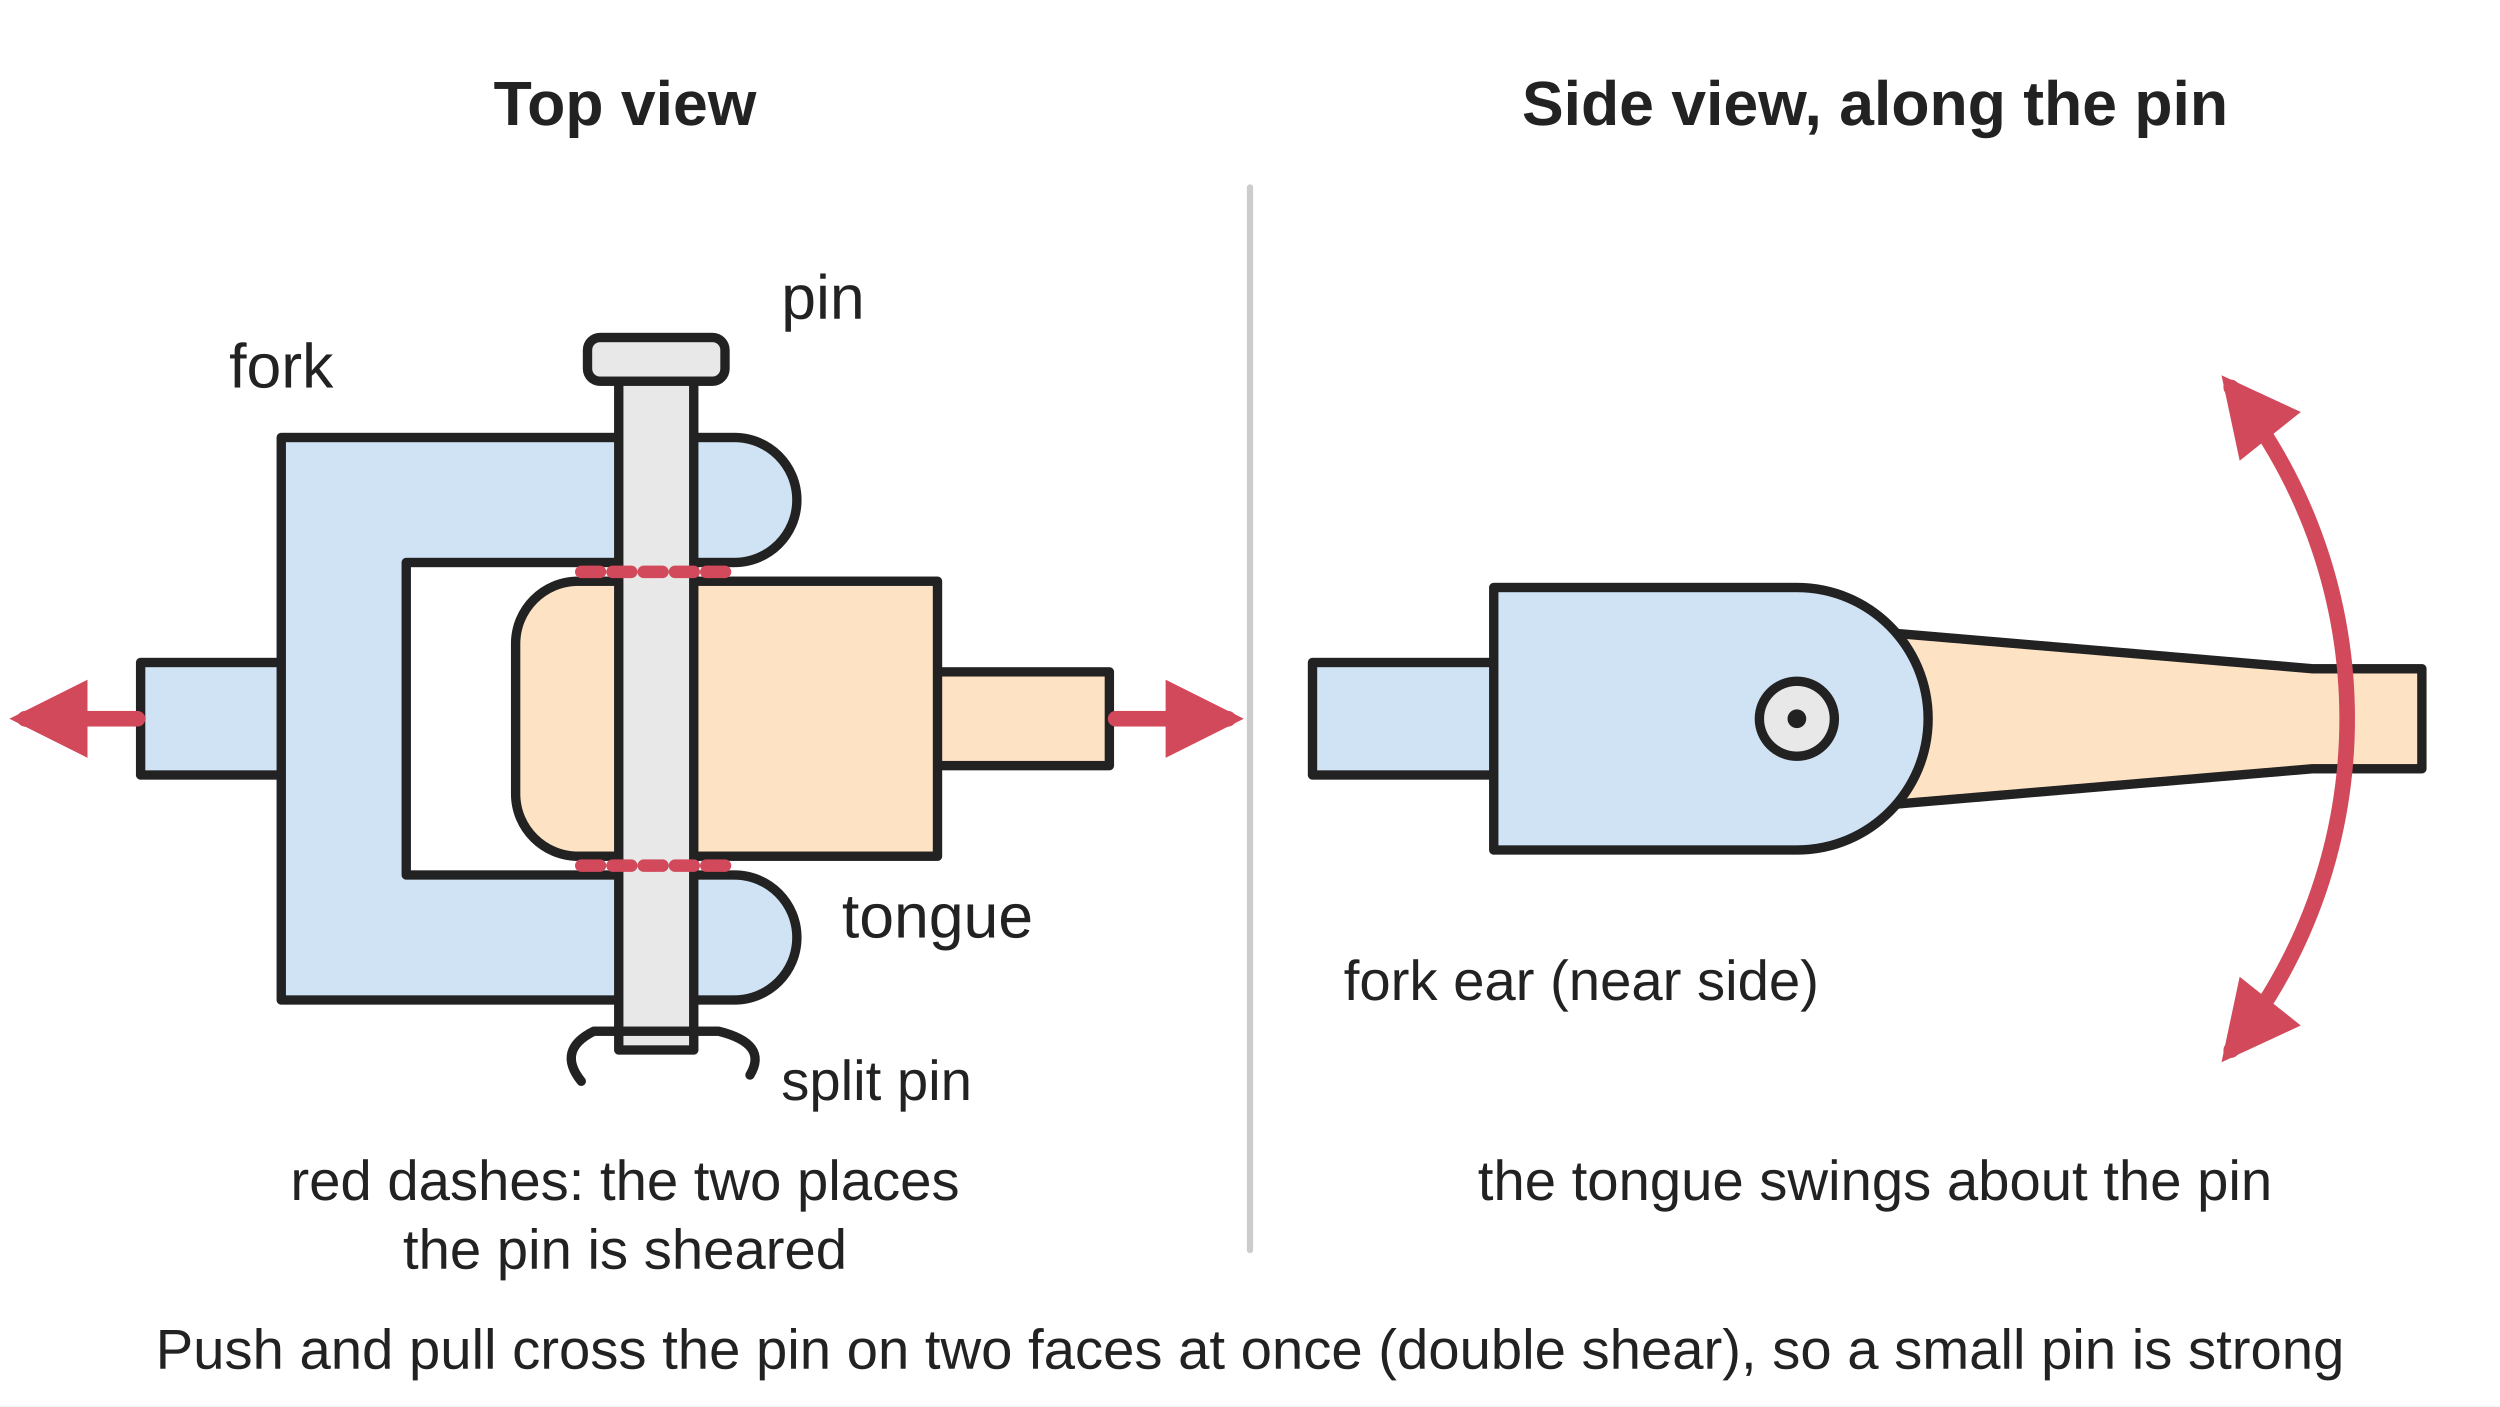
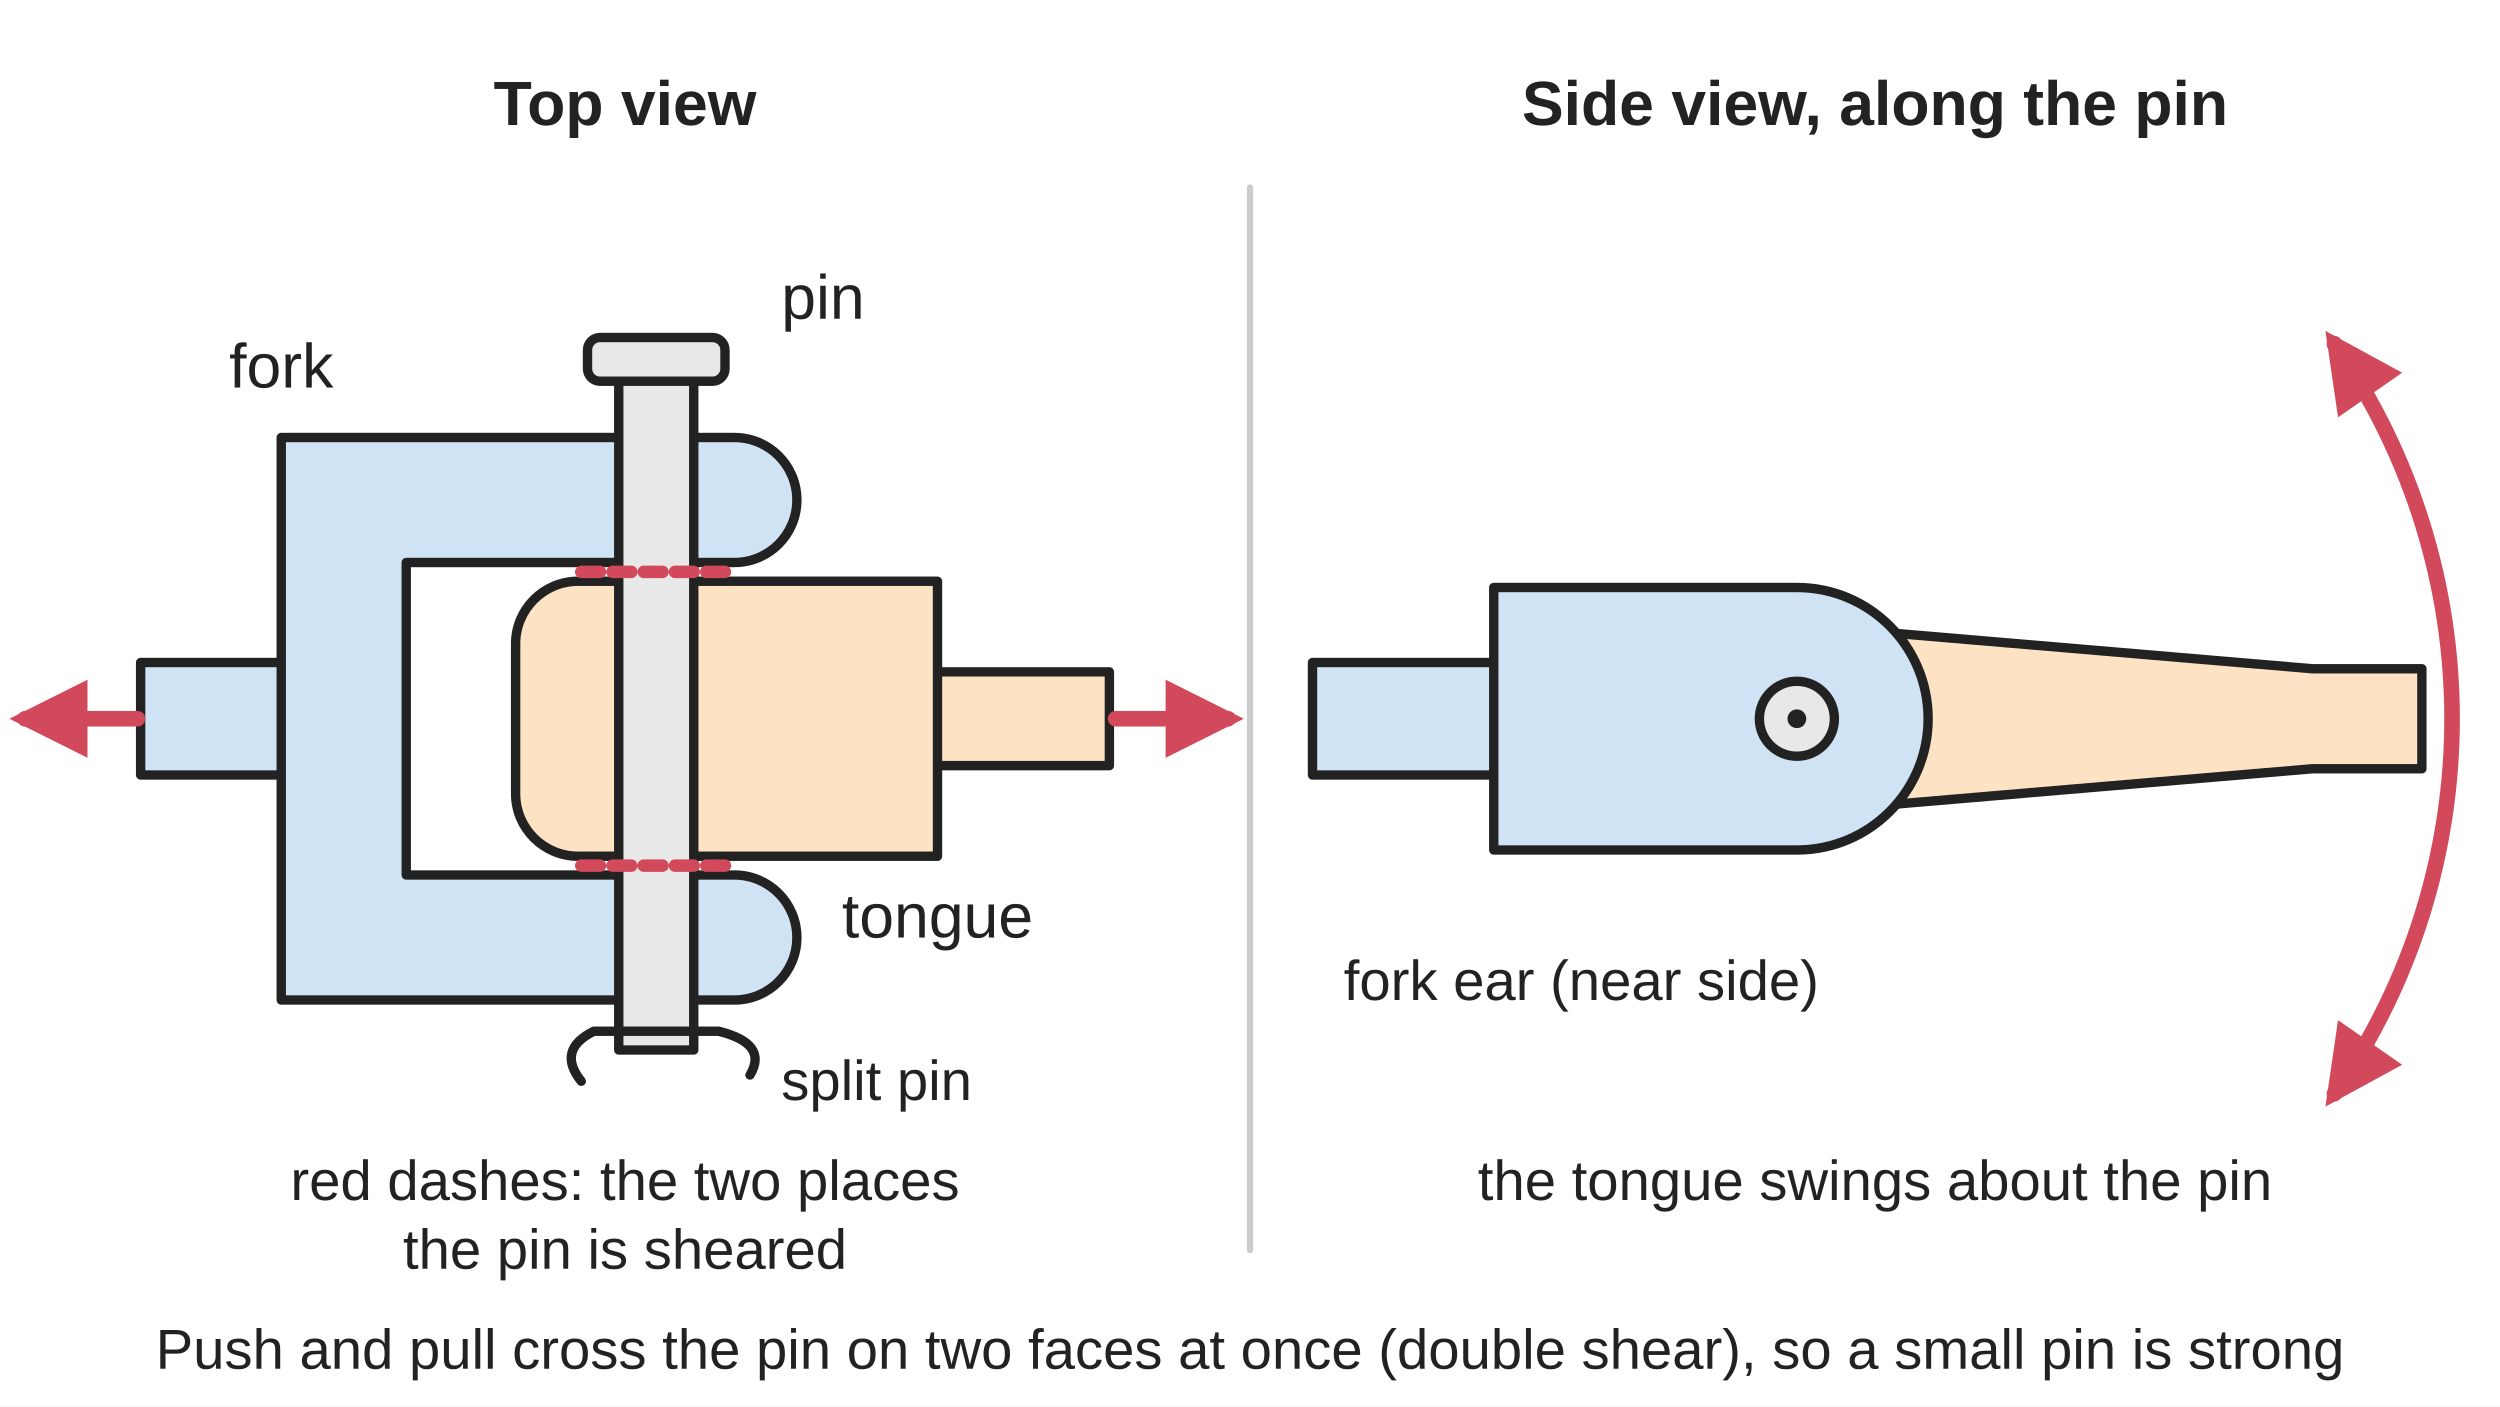
<svg xmlns="http://www.w3.org/2000/svg" viewBox="0 0 800 450" width="800" height="450" role="img">
  <rect width="800" height="450" fill="#ffffff" />
  <defs>
    <marker id="ah" viewBox="0 0 10 10" refX="8" refY="5" markerWidth="5" markerHeight="5" orient="auto-start-reverse">
      <path d="M0,0 L10,5 L0,10 z" fill="#d1495b" />
    </marker>
    <marker id="ak" viewBox="0 0 10 10" refX="8" refY="5" markerWidth="5" markerHeight="5" orient="auto-start-reverse">
      <path d="M0,0 L10,5 L0,10 z" fill="#222" />
    </marker>
    <pattern id="hatch" width="10" height="10" patternUnits="userSpaceOnUse" patternTransform="rotate(45)">
      <rect width="10" height="10" fill="#e8e8e8" />
      <line x1="0" y1="0" x2="0" y2="10" stroke="#222" stroke-width="2" />
    </pattern>
  </defs>
  <g stroke-linejoin="round" stroke-linecap="round">
    <line x1="400" y1="60" x2="400" y2="400" stroke="#cccccc" stroke-width="2" />
    <rect x="45" y="212" width="50" height="36" fill="#cfe3f5" stroke="#222" stroke-width="3" />
    <path d="M90,140 L235,140 A20,20 0 0 1 235,180 L130,180 L130,280 L235,280 A20,20 0 0 1 235,320 L90,320 Z" fill="#cfe3f5" stroke="#222" stroke-width="3" />
    <path d="M300,215 L355,215 L355,245 L300,245" fill="#fde2c4" stroke="#222" stroke-width="3" />
    <path d="M185,186 L300,186 L300,274 L185,274 A20,20 0 0 1 165,254 L165,206 A20,20 0 0 1 185,186 Z" fill="#fde2c4" stroke="#222" stroke-width="3" />
    <rect x="198" y="120" width="24" height="216" fill="#e8e8e8" stroke="#222" stroke-width="3" />
    <rect x="188" y="108" width="44" height="14" rx="4" fill="#e8e8e8" stroke="#222" stroke-width="3" />
    <path d="M190,330 L230,330 M230,330 Q246,334 240,344 M190,330 Q178,336 186,346" fill="none" stroke="#222" stroke-width="3" />
    <line x1="186" y1="183" x2="234" y2="183" stroke="#d1495b" stroke-width="4" stroke-dasharray="6 4" />
    <line x1="186" y1="277" x2="234" y2="277" stroke="#d1495b" stroke-width="4" stroke-dasharray="6 4" />
    <line x1="44" y1="230" x2="8" y2="230" stroke="#d1495b" stroke-width="5" marker-end="url(#ah)" />
    <line x1="357" y1="230" x2="393" y2="230" stroke="#d1495b" stroke-width="5" marker-end="url(#ah)" />
    <g>
      <animateTransform attributeName="transform" type="rotate" dur="4s" repeatCount="indefinite" keyTimes="0;0.25;0.5;0.75;1" values="0 575 230;-38 575 230;0 575 230;38 575 230;0 575 230" calcMode="spline" keySplines="0.4 0 0.6 1;0.4 0 0.6 1;0.4 0 0.6 1;0.4 0 0.6 1" />
      <path d="M575,200 L740,214 L775,214 L775,246 L740,246 L575,260 A30,30 0 0 1 575,200 Z" fill="#fde2c4" stroke="#222" stroke-width="3" />
    </g>
    <rect x="420" y="212" width="60" height="36" fill="#cfe3f5" stroke="#222" stroke-width="3" />
    <path d="M478,188 L575,188 A42,42 0 0 1 575,272 L478,272 Z" fill="#cfe3f5" stroke="#222" stroke-width="3" />
    <circle cx="575" cy="230" r="12" fill="#e8e8e8" stroke="#222" stroke-width="3" />
    <circle cx="575" cy="230" r="3" fill="#222" />
-     <path d="M714,124 A170,170 0 0 1 714,336" fill="none" stroke="#d1495b" stroke-width="5" marker-start="url(#ah)" marker-end="url(#ah)" />
+     <path d="M747,110 A210,210 0 0 1 747,350" fill="none" stroke="#d1495b" stroke-width="5" marker-start="url(#ah)" marker-end="url(#ah)" />
  </g>
  <g font-family="Arial, Helvetica, sans-serif" font-size="20" fill="#222">
    <g font-weight="bold" text-anchor="middle">
      <text x="200" y="40">Top view</text>
      <text x="600" y="40">Side view, along the pin</text>
    </g>
    <text x="90" y="124" text-anchor="middle">fork</text>
    <text x="300" y="300" text-anchor="middle">tongue</text>
    <text x="250" y="102">pin</text>
    <text x="250" y="352" font-size="18">split pin</text>
    <text x="200" y="384" text-anchor="middle" font-size="18">red dashes: the two places</text>
    <text x="200" y="406" text-anchor="middle" font-size="18">the pin is sheared</text>
    <text x="430" y="320" font-size="18">fork ear (near side)</text>
    <text x="600" y="384" text-anchor="middle" font-size="18">the tongue swings about the pin</text>
    <text x="400" y="438" text-anchor="middle" font-size="18">Push and pull cross the pin on two faces at once (double shear), so a small pin is strong</text>
  </g>
</svg>
